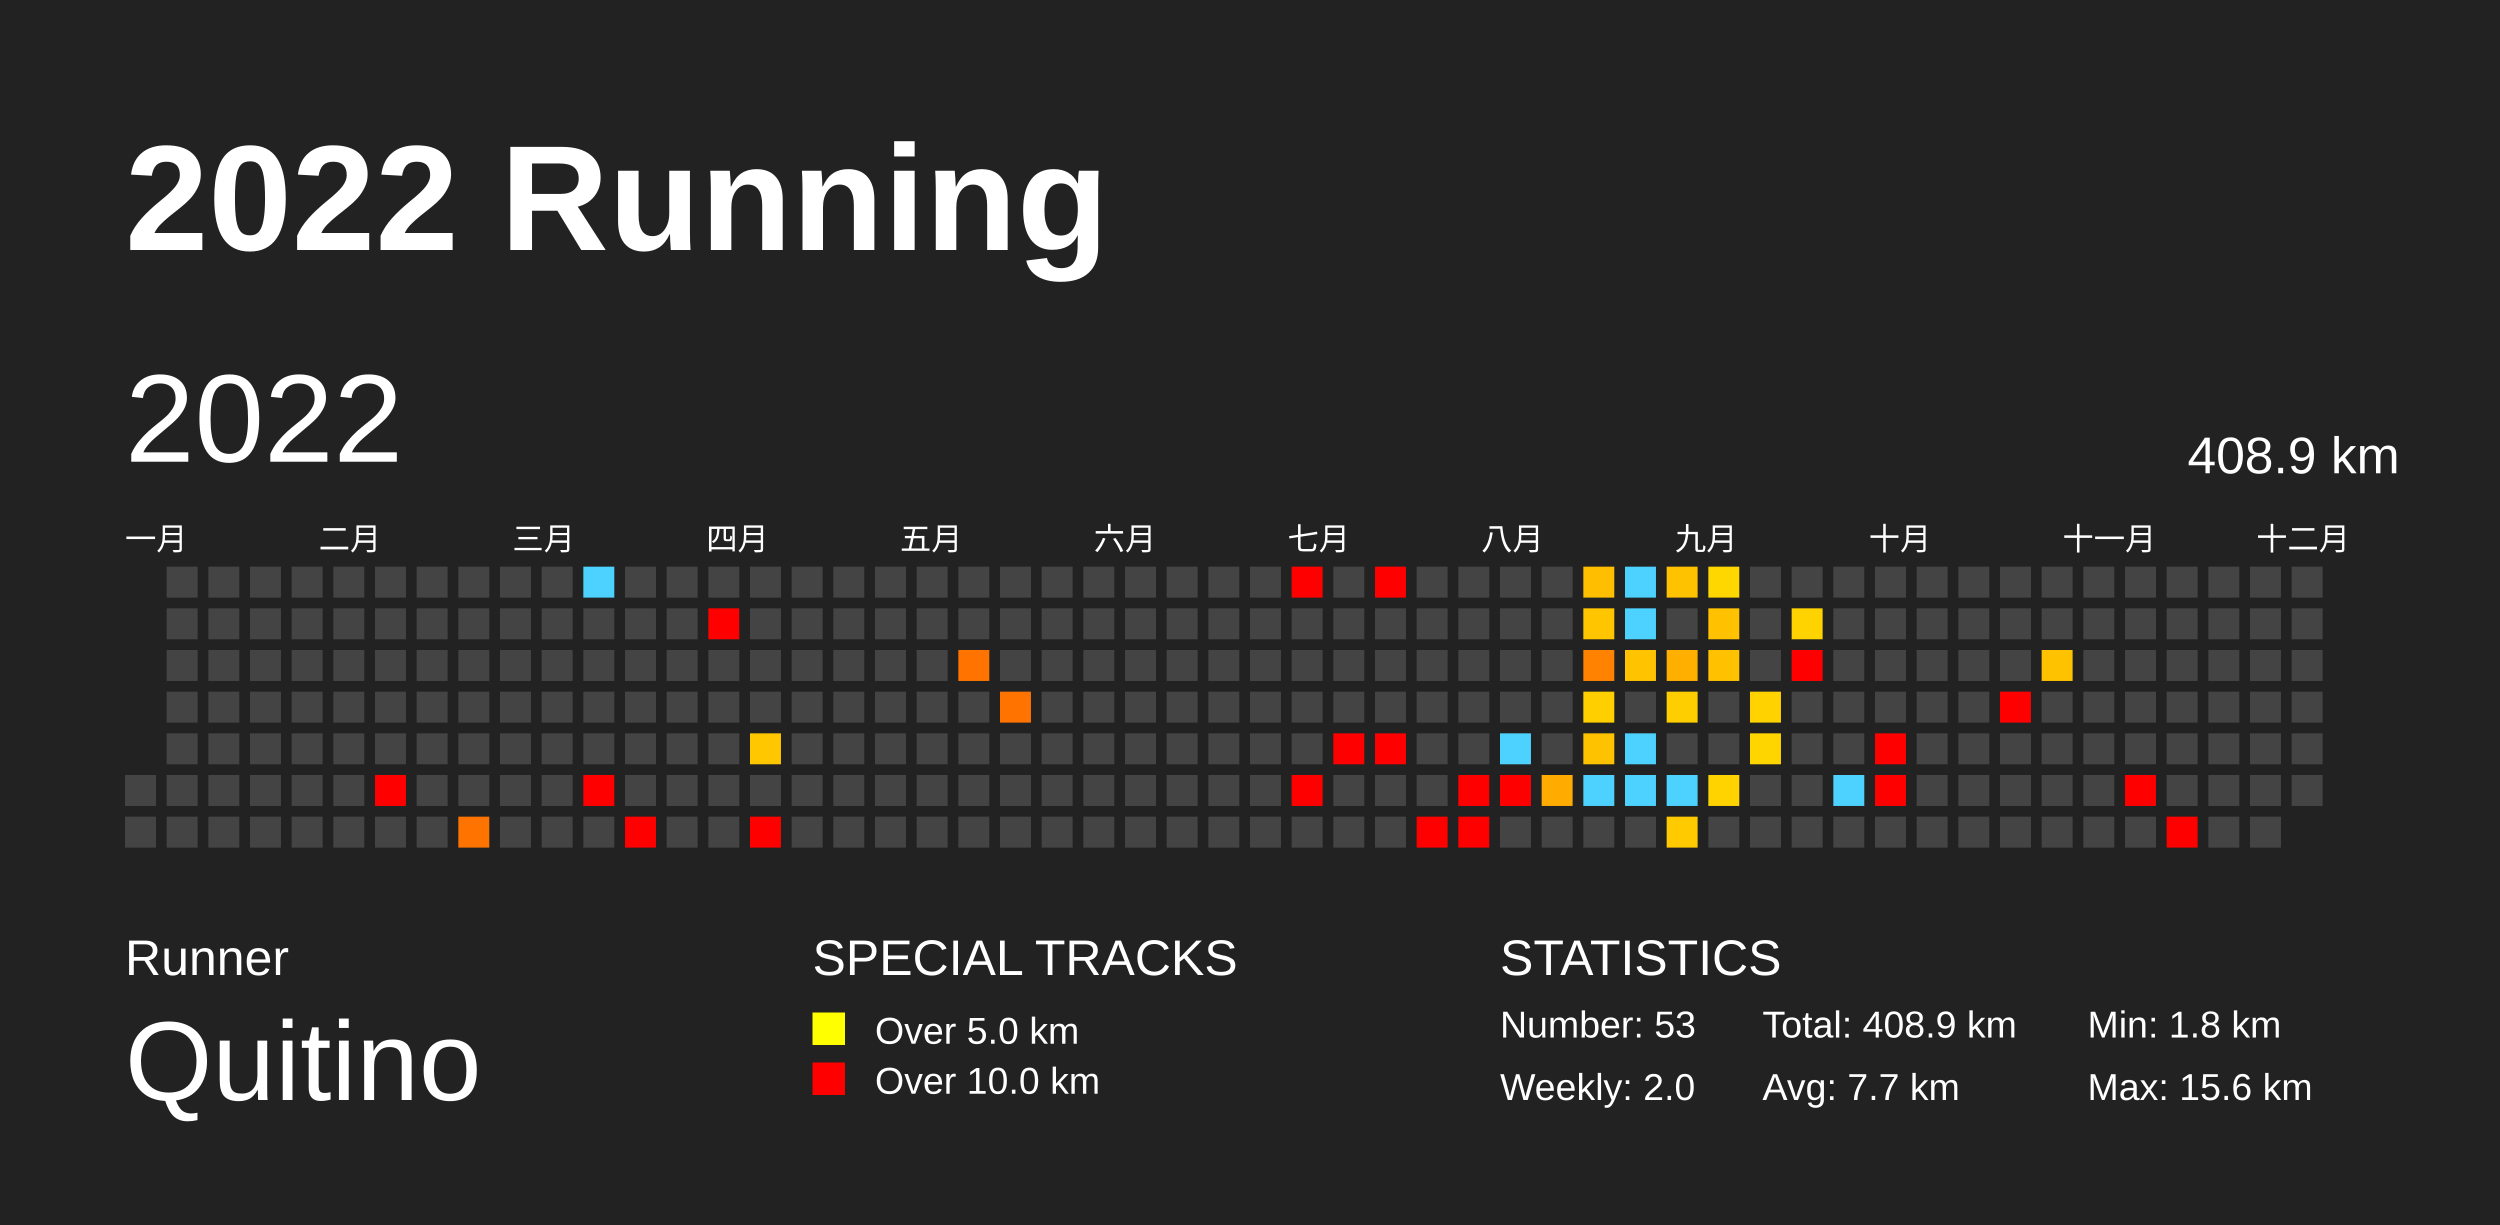
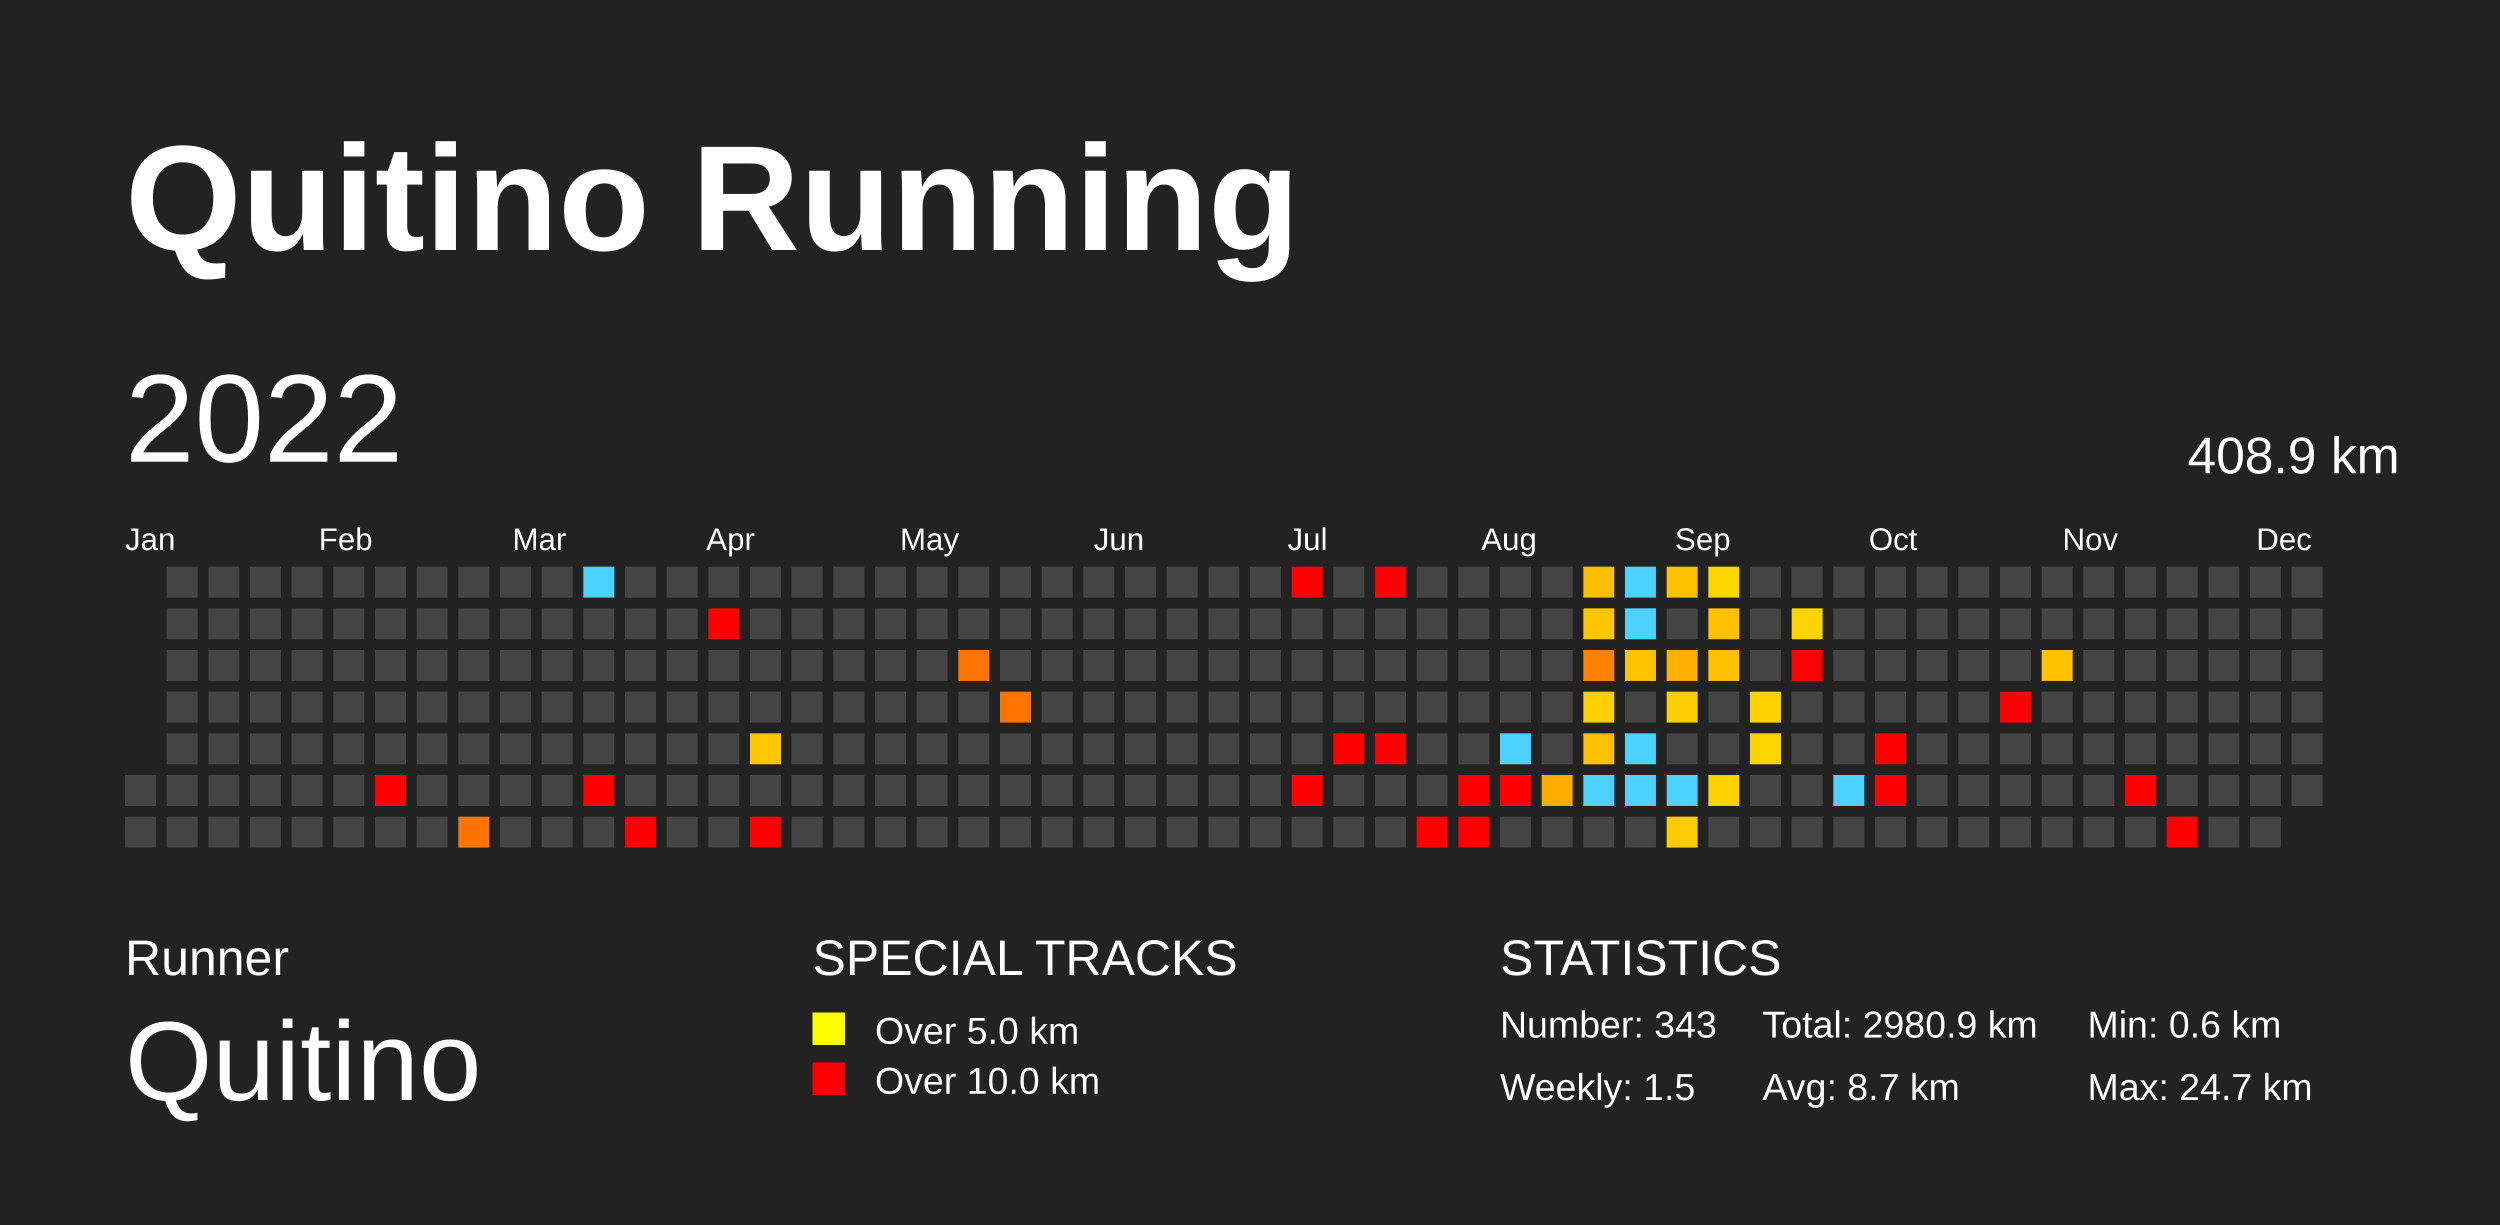
<svg xmlns="http://www.w3.org/2000/svg" baseProfile="full" height="98mm" version="1.1" viewBox="0,0,200,98" width="200mm">
-   <defs />
+   <defs>
+     <pattern height="2" id="indoor-stripe" patternUnits="userSpaceOnUse" width="2">
+       <line stroke="white" stroke-opacity="0.45" stroke-width="0.5" x1="0" x2="2" y1="2" y2="0" />
+     </pattern>
+   </defs>
  <rect fill="#222222" height="98" width="200" x="0" y="0" />
-   <text fill="#FFFFFF" style="font-size:12px; font-family:Arial; font-weight:bold;" x="10" y="20">2022 Running</text>
+   <text fill="#FFFFFF" style="font-size:12px; font-family:Arial; font-weight:bold;" x="10" y="20">Quitino Running</text>
  <text fill="#FFFFFF" style="font-size:4px; font-family:Arial" x="10" y="78">Runner</text>
  <text fill="#FFFFFF" style="font-size:9px; font-family:Arial" x="10" y="88">Quitino</text>
  <text fill="#FFFFFF" style="font-size:4px; font-family:Arial" x="65" y="78">SPECIAL TRACKS</text>
  <rect fill="yellow" height="2.6" width="2.6" x="65" y="81" />
  <text fill="#FFFFFF" style="font-size:3px; font-family:Arial" x="70" y="83.5">Over 5.0 km</text>
  <rect fill="red" height="2.6" width="2.6" x="65" y="85" />
  <text fill="#FFFFFF" style="font-size:3px; font-family:Arial" x="70" y="87.5">Over 10.0 km</text>
  <text fill="#FFFFFF" style="font-size:4px; font-family:Arial" x="120" y="78">STATISTICS</text>
-   <text fill="#FFFFFF" style="font-size:3px; font-family:Arial" x="120" y="83">Number: 53</text>
-   <text fill="#FFFFFF" style="font-size:3px; font-family:Arial" x="120" y="88">Weekly: 2.0</text>
-   <text fill="#FFFFFF" style="font-size:3px; font-family:Arial" x="141" y="83">Total: 408.9 km</text>
-   <text fill="#FFFFFF" style="font-size:3px; font-family:Arial" x="141" y="88">Avg: 7.7 km</text>
-   <text fill="#FFFFFF" style="font-size:3px; font-family:Arial" x="167" y="83">Min: 1.8 km</text>
-   <text fill="#FFFFFF" style="font-size:3px; font-family:Arial" x="167" y="88">Max: 15.6 km</text>
+   <text fill="#FFFFFF" style="font-size:3px; font-family:Arial" x="120" y="83">Number: 343</text>
+   <text fill="#FFFFFF" style="font-size:3px; font-family:Arial" x="120" y="88">Weekly: 1.5</text>
+   <text fill="#FFFFFF" style="font-size:3px; font-family:Arial" x="141" y="83">Total: 2980.9 km</text>
+   <text fill="#FFFFFF" style="font-size:3px; font-family:Arial" x="141" y="88">Avg: 8.7 km</text>
+   <text fill="#FFFFFF" style="font-size:3px; font-family:Arial" x="167" y="83">Min: 0.6 km</text>
+   <text fill="#FFFFFF" style="font-size:3px; font-family:Arial" x="167" y="88">Max: 24.7 km</text>
  <text dominant-baseline="hanging" fill="#FFFFFF" style="font-size:10.0px; font-family:Arial;" x="10" y="30">2022</text>
  <text dominant-baseline="hanging" fill="#FFFFFF" style="font-size:4.125px; font-family:Arial;" x="175" y="35">408.9 km</text>
-   <text fill="#FFFFFF" style="font-size:2.5px; font-family:Arial" x="10.0" y="44">一月</text>
-   <text fill="#FFFFFF" style="font-size:2.5px; font-family:Arial" x="25.5" y="44">二月</text>
-   <text fill="#FFFFFF" style="font-size:2.5px; font-family:Arial" x="41.0" y="44">三月</text>
-   <text fill="#FFFFFF" style="font-size:2.5px; font-family:Arial" x="56.5" y="44">四月</text>
-   <text fill="#FFFFFF" style="font-size:2.5px; font-family:Arial" x="72.0" y="44">五月</text>
-   <text fill="#FFFFFF" style="font-size:2.5px; font-family:Arial" x="87.5" y="44">六月</text>
-   <text fill="#FFFFFF" style="font-size:2.5px; font-family:Arial" x="103.0" y="44">七月</text>
-   <text fill="#FFFFFF" style="font-size:2.5px; font-family:Arial" x="118.5" y="44">八月</text>
-   <text fill="#FFFFFF" style="font-size:2.5px; font-family:Arial" x="134.0" y="44">九月</text>
-   <text fill="#FFFFFF" style="font-size:2.5px; font-family:Arial" x="149.5" y="44">十月</text>
-   <text fill="#FFFFFF" style="font-size:2.5px; font-family:Arial" x="165.0" y="44">十一月</text>
-   <text fill="#FFFFFF" style="font-size:2.5px; font-family:Arial" x="180.5" y="44">十二月</text>
+   <text fill="#FFFFFF" style="font-size:2.5px; font-family:Arial" x="10.0" y="44">Jan</text>
+   <text fill="#FFFFFF" style="font-size:2.5px; font-family:Arial" x="25.5" y="44">Feb</text>
+   <text fill="#FFFFFF" style="font-size:2.5px; font-family:Arial" x="41.0" y="44">Mar</text>
+   <text fill="#FFFFFF" style="font-size:2.5px; font-family:Arial" x="56.5" y="44">Apr</text>
+   <text fill="#FFFFFF" style="font-size:2.5px; font-family:Arial" x="72.0" y="44">May</text>
+   <text fill="#FFFFFF" style="font-size:2.5px; font-family:Arial" x="87.5" y="44">Jun</text>
+   <text fill="#FFFFFF" style="font-size:2.5px; font-family:Arial" x="103.0" y="44">Jul</text>
+   <text fill="#FFFFFF" style="font-size:2.5px; font-family:Arial" x="118.5" y="44">Aug</text>
+   <text fill="#FFFFFF" style="font-size:2.5px; font-family:Arial" x="134.0" y="44">Sep</text>
+   <text fill="#FFFFFF" style="font-size:2.5px; font-family:Arial" x="149.5" y="44">Oct</text>
+   <text fill="#FFFFFF" style="font-size:2.5px; font-family:Arial" x="165.0" y="44">Nov</text>
+   <text fill="#FFFFFF" style="font-size:2.5px; font-family:Arial" x="180.5" y="44">Dec</text>
  <rect fill="#444444" height="2.476" width="2.476" x="10" y="62" />
  <rect fill="#444444" height="2.476" width="2.476" x="10" y="65.333" />
  <rect fill="#444444" height="2.476" width="2.476" x="13.333" y="45.333" />
  <rect fill="#444444" height="2.476" width="2.476" x="13.333" y="48.667" />
  <rect fill="#444444" height="2.476" width="2.476" x="13.333" y="52" />
  <rect fill="#444444" height="2.476" width="2.476" x="13.333" y="55.333" />
  <rect fill="#444444" height="2.476" width="2.476" x="13.333" y="58.667" />
  <rect fill="#444444" height="2.476" width="2.476" x="13.333" y="62" />
  <rect fill="#444444" height="2.476" width="2.476" x="13.333" y="65.333" />
  <rect fill="#444444" height="2.476" width="2.476" x="16.667" y="45.333" />
  <rect fill="#444444" height="2.476" width="2.476" x="16.667" y="48.667" />
  <rect fill="#444444" height="2.476" width="2.476" x="16.667" y="52" />
  <rect fill="#444444" height="2.476" width="2.476" x="16.667" y="55.333" />
  <rect fill="#444444" height="2.476" width="2.476" x="16.667" y="58.667" />
  <rect fill="#444444" height="2.476" width="2.476" x="16.667" y="62" />
  <rect fill="#444444" height="2.476" width="2.476" x="16.667" y="65.333" />
  <rect fill="#444444" height="2.476" width="2.476" x="20.0" y="45.333" />
  <rect fill="#444444" height="2.476" width="2.476" x="20.0" y="48.667" />
  <rect fill="#444444" height="2.476" width="2.476" x="20.0" y="52" />
  <rect fill="#444444" height="2.476" width="2.476" x="20.0" y="55.333" />
  <rect fill="#444444" height="2.476" width="2.476" x="20.0" y="58.667" />
  <rect fill="#444444" height="2.476" width="2.476" x="20.0" y="62" />
  <rect fill="#444444" height="2.476" width="2.476" x="20.0" y="65.333" />
  <rect fill="#444444" height="2.476" width="2.476" x="23.333" y="45.333" />
  <rect fill="#444444" height="2.476" width="2.476" x="23.333" y="48.667" />
  <rect fill="#444444" height="2.476" width="2.476" x="23.333" y="52" />
  <rect fill="#444444" height="2.476" width="2.476" x="23.333" y="55.333" />
  <rect fill="#444444" height="2.476" width="2.476" x="23.333" y="58.667" />
  <rect fill="#444444" height="2.476" width="2.476" x="23.333" y="62" />
  <rect fill="#444444" height="2.476" width="2.476" x="23.333" y="65.333" />
  <rect fill="#444444" height="2.476" width="2.476" x="26.667" y="45.333" />
  <rect fill="#444444" height="2.476" width="2.476" x="26.667" y="48.667" />
  <rect fill="#444444" height="2.476" width="2.476" x="26.667" y="52" />
  <rect fill="#444444" height="2.476" width="2.476" x="26.667" y="55.333" />
  <rect fill="#444444" height="2.476" width="2.476" x="26.667" y="58.667" />
  <rect fill="#444444" height="2.476" width="2.476" x="26.667" y="62" />
  <rect fill="#444444" height="2.476" width="2.476" x="26.667" y="65.333" />
  <rect fill="#444444" height="2.476" width="2.476" x="30" y="45.333" />
  <rect fill="#444444" height="2.476" width="2.476" x="30" y="48.667" />
  <rect fill="#444444" height="2.476" width="2.476" x="30" y="52" />
  <rect fill="#444444" height="2.476" width="2.476" x="30" y="55.333" />
  <rect fill="#444444" height="2.476" width="2.476" x="30" y="58.667" />
  <rect fill="red" height="2.476" width="2.476" x="30" y="62" />
  <rect fill="#444444" height="2.476" width="2.476" x="30" y="65.333" />
  <rect fill="#444444" height="2.476" width="2.476" x="33.333" y="45.333" />
  <rect fill="#444444" height="2.476" width="2.476" x="33.333" y="48.667" />
  <rect fill="#444444" height="2.476" width="2.476" x="33.333" y="52" />
  <rect fill="#444444" height="2.476" width="2.476" x="33.333" y="55.333" />
  <rect fill="#444444" height="2.476" width="2.476" x="33.333" y="58.667" />
  <rect fill="#444444" height="2.476" width="2.476" x="33.333" y="62" />
  <rect fill="#444444" height="2.476" width="2.476" x="33.333" y="65.333" />
  <rect fill="#444444" height="2.476" width="2.476" x="36.667" y="45.333" />
  <rect fill="#444444" height="2.476" width="2.476" x="36.667" y="48.667" />
  <rect fill="#444444" height="2.476" width="2.476" x="36.667" y="52" />
  <rect fill="#444444" height="2.476" width="2.476" x="36.667" y="55.333" />
  <rect fill="#444444" height="2.476" width="2.476" x="36.667" y="58.667" />
  <rect fill="#444444" height="2.476" width="2.476" x="36.667" y="62" />
  <rect fill="#ff7300" height="2.476" width="2.476" x="36.667" y="65.333" />
  <rect fill="#444444" height="2.476" width="2.476" x="40.0" y="45.333" />
  <rect fill="#444444" height="2.476" width="2.476" x="40.0" y="48.667" />
  <rect fill="#444444" height="2.476" width="2.476" x="40.0" y="52" />
  <rect fill="#444444" height="2.476" width="2.476" x="40.0" y="55.333" />
  <rect fill="#444444" height="2.476" width="2.476" x="40.0" y="58.667" />
  <rect fill="#444444" height="2.476" width="2.476" x="40.0" y="62" />
  <rect fill="#444444" height="2.476" width="2.476" x="40.0" y="65.333" />
  <rect fill="#444444" height="2.476" width="2.476" x="43.333" y="45.333" />
  <rect fill="#444444" height="2.476" width="2.476" x="43.333" y="48.667" />
  <rect fill="#444444" height="2.476" width="2.476" x="43.333" y="52" />
  <rect fill="#444444" height="2.476" width="2.476" x="43.333" y="55.333" />
  <rect fill="#444444" height="2.476" width="2.476" x="43.333" y="58.667" />
  <rect fill="#444444" height="2.476" width="2.476" x="43.333" y="62" />
  <rect fill="#444444" height="2.476" width="2.476" x="43.333" y="65.333" />
  <rect fill="#4dd2ff" height="2.476" width="2.476" x="46.667" y="45.333" />
  <rect fill="#444444" height="2.476" width="2.476" x="46.667" y="48.667" />
  <rect fill="#444444" height="2.476" width="2.476" x="46.667" y="52" />
  <rect fill="#444444" height="2.476" width="2.476" x="46.667" y="55.333" />
  <rect fill="#444444" height="2.476" width="2.476" x="46.667" y="58.667" />
  <rect fill="red" height="2.476" width="2.476" x="46.667" y="62" />
  <rect fill="#444444" height="2.476" width="2.476" x="46.667" y="65.333" />
  <rect fill="#444444" height="2.476" width="2.476" x="50" y="45.333" />
  <rect fill="#444444" height="2.476" width="2.476" x="50" y="48.667" />
  <rect fill="#444444" height="2.476" width="2.476" x="50" y="52" />
  <rect fill="#444444" height="2.476" width="2.476" x="50" y="55.333" />
  <rect fill="#444444" height="2.476" width="2.476" x="50" y="58.667" />
  <rect fill="#444444" height="2.476" width="2.476" x="50" y="62" />
  <rect fill="red" height="2.476" width="2.476" x="50" y="65.333" />
  <rect fill="#444444" height="2.476" width="2.476" x="53.333" y="45.333" />
  <rect fill="#444444" height="2.476" width="2.476" x="53.333" y="48.667" />
  <rect fill="#444444" height="2.476" width="2.476" x="53.333" y="52" />
  <rect fill="#444444" height="2.476" width="2.476" x="53.333" y="55.333" />
  <rect fill="#444444" height="2.476" width="2.476" x="53.333" y="58.667" />
  <rect fill="#444444" height="2.476" width="2.476" x="53.333" y="62" />
  <rect fill="#444444" height="2.476" width="2.476" x="53.333" y="65.333" />
  <rect fill="#444444" height="2.476" width="2.476" x="56.667" y="45.333" />
  <rect fill="red" height="2.476" width="2.476" x="56.667" y="48.667" />
  <rect fill="#444444" height="2.476" width="2.476" x="56.667" y="52" />
  <rect fill="#444444" height="2.476" width="2.476" x="56.667" y="55.333" />
  <rect fill="#444444" height="2.476" width="2.476" x="56.667" y="58.667" />
  <rect fill="#444444" height="2.476" width="2.476" x="56.667" y="62" />
  <rect fill="#444444" height="2.476" width="2.476" x="56.667" y="65.333" />
  <rect fill="#444444" height="2.476" width="2.476" x="60" y="45.333" />
  <rect fill="#444444" height="2.476" width="2.476" x="60" y="48.667" />
  <rect fill="#444444" height="2.476" width="2.476" x="60" y="52" />
  <rect fill="#444444" height="2.476" width="2.476" x="60" y="55.333" />
  <rect fill="#ffc700" height="2.476" width="2.476" x="60" y="58.667" />
  <rect fill="#444444" height="2.476" width="2.476" x="60" y="62" />
  <rect fill="red" height="2.476" width="2.476" x="60" y="65.333" />
  <rect fill="#444444" height="2.476" width="2.476" x="63.333" y="45.333" />
  <rect fill="#444444" height="2.476" width="2.476" x="63.333" y="48.667" />
  <rect fill="#444444" height="2.476" width="2.476" x="63.333" y="52" />
  <rect fill="#444444" height="2.476" width="2.476" x="63.333" y="55.333" />
  <rect fill="#444444" height="2.476" width="2.476" x="63.333" y="58.667" />
  <rect fill="#444444" height="2.476" width="2.476" x="63.333" y="62" />
  <rect fill="#444444" height="2.476" width="2.476" x="63.333" y="65.333" />
  <rect fill="#444444" height="2.476" width="2.476" x="66.667" y="45.333" />
  <rect fill="#444444" height="2.476" width="2.476" x="66.667" y="48.667" />
  <rect fill="#444444" height="2.476" width="2.476" x="66.667" y="52" />
  <rect fill="#444444" height="2.476" width="2.476" x="66.667" y="55.333" />
  <rect fill="#444444" height="2.476" width="2.476" x="66.667" y="58.667" />
  <rect fill="#444444" height="2.476" width="2.476" x="66.667" y="62" />
  <rect fill="#444444" height="2.476" width="2.476" x="66.667" y="65.333" />
  <rect fill="#444444" height="2.476" width="2.476" x="70" y="45.333" />
  <rect fill="#444444" height="2.476" width="2.476" x="70" y="48.667" />
  <rect fill="#444444" height="2.476" width="2.476" x="70" y="52" />
  <rect fill="#444444" height="2.476" width="2.476" x="70" y="55.333" />
  <rect fill="#444444" height="2.476" width="2.476" x="70" y="58.667" />
  <rect fill="#444444" height="2.476" width="2.476" x="70" y="62" />
  <rect fill="#444444" height="2.476" width="2.476" x="70" y="65.333" />
  <rect fill="#444444" height="2.476" width="2.476" x="73.333" y="45.333" />
  <rect fill="#444444" height="2.476" width="2.476" x="73.333" y="48.667" />
  <rect fill="#444444" height="2.476" width="2.476" x="73.333" y="52" />
  <rect fill="#444444" height="2.476" width="2.476" x="73.333" y="55.333" />
  <rect fill="#444444" height="2.476" width="2.476" x="73.333" y="58.667" />
  <rect fill="#444444" height="2.476" width="2.476" x="73.333" y="62" />
  <rect fill="#444444" height="2.476" width="2.476" x="73.333" y="65.333" />
  <rect fill="#444444" height="2.476" width="2.476" x="76.667" y="45.333" />
  <rect fill="#444444" height="2.476" width="2.476" x="76.667" y="48.667" />
  <rect fill="#ff7400" height="2.476" width="2.476" x="76.667" y="52" />
  <rect fill="#444444" height="2.476" width="2.476" x="76.667" y="55.333" />
  <rect fill="#444444" height="2.476" width="2.476" x="76.667" y="58.667" />
  <rect fill="#444444" height="2.476" width="2.476" x="76.667" y="62" />
  <rect fill="#444444" height="2.476" width="2.476" x="76.667" y="65.333" />
  <rect fill="#444444" height="2.476" width="2.476" x="80.0" y="45.333" />
  <rect fill="#444444" height="2.476" width="2.476" x="80.0" y="48.667" />
  <rect fill="#444444" height="2.476" width="2.476" x="80.0" y="52" />
  <rect fill="#ff7300" height="2.476" width="2.476" x="80.0" y="55.333" />
  <rect fill="#444444" height="2.476" width="2.476" x="80.0" y="58.667" />
  <rect fill="#444444" height="2.476" width="2.476" x="80.0" y="62" />
  <rect fill="#444444" height="2.476" width="2.476" x="80.0" y="65.333" />
  <rect fill="#444444" height="2.476" width="2.476" x="83.333" y="45.333" />
  <rect fill="#444444" height="2.476" width="2.476" x="83.333" y="48.667" />
  <rect fill="#444444" height="2.476" width="2.476" x="83.333" y="52" />
  <rect fill="#444444" height="2.476" width="2.476" x="83.333" y="55.333" />
  <rect fill="#444444" height="2.476" width="2.476" x="83.333" y="58.667" />
  <rect fill="#444444" height="2.476" width="2.476" x="83.333" y="62" />
  <rect fill="#444444" height="2.476" width="2.476" x="83.333" y="65.333" />
  <rect fill="#444444" height="2.476" width="2.476" x="86.667" y="45.333" />
  <rect fill="#444444" height="2.476" width="2.476" x="86.667" y="48.667" />
  <rect fill="#444444" height="2.476" width="2.476" x="86.667" y="52" />
  <rect fill="#444444" height="2.476" width="2.476" x="86.667" y="55.333" />
  <rect fill="#444444" height="2.476" width="2.476" x="86.667" y="58.667" />
  <rect fill="#444444" height="2.476" width="2.476" x="86.667" y="62" />
  <rect fill="#444444" height="2.476" width="2.476" x="86.667" y="65.333" />
  <rect fill="#444444" height="2.476" width="2.476" x="90" y="45.333" />
  <rect fill="#444444" height="2.476" width="2.476" x="90" y="48.667" />
  <rect fill="#444444" height="2.476" width="2.476" x="90" y="52" />
  <rect fill="#444444" height="2.476" width="2.476" x="90" y="55.333" />
  <rect fill="#444444" height="2.476" width="2.476" x="90" y="58.667" />
  <rect fill="#444444" height="2.476" width="2.476" x="90" y="62" />
  <rect fill="#444444" height="2.476" width="2.476" x="90" y="65.333" />
  <rect fill="#444444" height="2.476" width="2.476" x="93.333" y="45.333" />
  <rect fill="#444444" height="2.476" width="2.476" x="93.333" y="48.667" />
  <rect fill="#444444" height="2.476" width="2.476" x="93.333" y="52" />
  <rect fill="#444444" height="2.476" width="2.476" x="93.333" y="55.333" />
  <rect fill="#444444" height="2.476" width="2.476" x="93.333" y="58.667" />
  <rect fill="#444444" height="2.476" width="2.476" x="93.333" y="62" />
  <rect fill="#444444" height="2.476" width="2.476" x="93.333" y="65.333" />
  <rect fill="#444444" height="2.476" width="2.476" x="96.667" y="45.333" />
  <rect fill="#444444" height="2.476" width="2.476" x="96.667" y="48.667" />
  <rect fill="#444444" height="2.476" width="2.476" x="96.667" y="52" />
  <rect fill="#444444" height="2.476" width="2.476" x="96.667" y="55.333" />
  <rect fill="#444444" height="2.476" width="2.476" x="96.667" y="58.667" />
  <rect fill="#444444" height="2.476" width="2.476" x="96.667" y="62" />
  <rect fill="#444444" height="2.476" width="2.476" x="96.667" y="65.333" />
  <rect fill="#444444" height="2.476" width="2.476" x="100" y="45.333" />
  <rect fill="#444444" height="2.476" width="2.476" x="100" y="48.667" />
  <rect fill="#444444" height="2.476" width="2.476" x="100" y="52" />
  <rect fill="#444444" height="2.476" width="2.476" x="100" y="55.333" />
  <rect fill="#444444" height="2.476" width="2.476" x="100" y="58.667" />
  <rect fill="#444444" height="2.476" width="2.476" x="100" y="62" />
  <rect fill="#444444" height="2.476" width="2.476" x="100" y="65.333" />
  <rect fill="red" height="2.476" width="2.476" x="103.333" y="45.333" />
  <rect fill="#444444" height="2.476" width="2.476" x="103.333" y="48.667" />
  <rect fill="#444444" height="2.476" width="2.476" x="103.333" y="52" />
  <rect fill="#444444" height="2.476" width="2.476" x="103.333" y="55.333" />
  <rect fill="#444444" height="2.476" width="2.476" x="103.333" y="58.667" />
  <rect fill="red" height="2.476" width="2.476" x="103.333" y="62" />
  <rect fill="#444444" height="2.476" width="2.476" x="103.333" y="65.333" />
  <rect fill="#444444" height="2.476" width="2.476" x="106.667" y="45.333" />
  <rect fill="#444444" height="2.476" width="2.476" x="106.667" y="48.667" />
  <rect fill="#444444" height="2.476" width="2.476" x="106.667" y="52" />
  <rect fill="#444444" height="2.476" width="2.476" x="106.667" y="55.333" />
  <rect fill="red" height="2.476" width="2.476" x="106.667" y="58.667" />
  <rect fill="#444444" height="2.476" width="2.476" x="106.667" y="62" />
  <rect fill="#444444" height="2.476" width="2.476" x="106.667" y="65.333" />
  <rect fill="red" height="2.476" width="2.476" x="110" y="45.333" />
  <rect fill="#444444" height="2.476" width="2.476" x="110" y="48.667" />
  <rect fill="#444444" height="2.476" width="2.476" x="110" y="52" />
  <rect fill="#444444" height="2.476" width="2.476" x="110" y="55.333" />
  <rect fill="red" height="2.476" width="2.476" x="110" y="58.667" />
  <rect fill="#444444" height="2.476" width="2.476" x="110" y="62" />
  <rect fill="#444444" height="2.476" width="2.476" x="110" y="65.333" />
  <rect fill="#444444" height="2.476" width="2.476" x="113.333" y="45.333" />
  <rect fill="#444444" height="2.476" width="2.476" x="113.333" y="48.667" />
  <rect fill="#444444" height="2.476" width="2.476" x="113.333" y="52" />
  <rect fill="#444444" height="2.476" width="2.476" x="113.333" y="55.333" />
  <rect fill="#444444" height="2.476" width="2.476" x="113.333" y="58.667" />
  <rect fill="#444444" height="2.476" width="2.476" x="113.333" y="62" />
  <rect fill="red" height="2.476" width="2.476" x="113.333" y="65.333" />
  <rect fill="#444444" height="2.476" width="2.476" x="116.667" y="45.333" />
  <rect fill="#444444" height="2.476" width="2.476" x="116.667" y="48.667" />
  <rect fill="#444444" height="2.476" width="2.476" x="116.667" y="52" />
  <rect fill="#444444" height="2.476" width="2.476" x="116.667" y="55.333" />
  <rect fill="#444444" height="2.476" width="2.476" x="116.667" y="58.667" />
  <rect fill="red" height="2.476" width="2.476" x="116.667" y="62" />
  <rect fill="red" height="2.476" width="2.476" x="116.667" y="65.333" />
  <rect fill="#444444" height="2.476" width="2.476" x="120" y="45.333" />
  <rect fill="#444444" height="2.476" width="2.476" x="120" y="48.667" />
  <rect fill="#444444" height="2.476" width="2.476" x="120" y="52" />
  <rect fill="#444444" height="2.476" width="2.476" x="120" y="55.333" />
  <rect fill="#4dd2ff" height="2.476" width="2.476" x="120" y="58.667" />
  <rect fill="red" height="2.476" width="2.476" x="120" y="62" />
  <rect fill="#444444" height="2.476" width="2.476" x="120" y="65.333" />
  <rect fill="#444444" height="2.476" width="2.476" x="123.333" y="45.333" />
  <rect fill="#444444" height="2.476" width="2.476" x="123.333" y="48.667" />
  <rect fill="#444444" height="2.476" width="2.476" x="123.333" y="52" />
  <rect fill="#444444" height="2.476" width="2.476" x="123.333" y="55.333" />
  <rect fill="#444444" height="2.476" width="2.476" x="123.333" y="58.667" />
  <rect fill="#ffab00" height="2.476" width="2.476" x="123.333" y="62" />
  <rect fill="#444444" height="2.476" width="2.476" x="123.333" y="65.333" />
  <rect fill="#ffbf00" height="2.476" width="2.476" x="126.667" y="45.333" />
  <rect fill="#ffc600" height="2.476" width="2.476" x="126.667" y="48.667" />
  <rect fill="#ff8300" height="2.476" width="2.476" x="126.667" y="52" />
  <rect fill="#ffcf00" height="2.476" width="2.476" x="126.667" y="55.333" />
  <rect fill="#ffc200" height="2.476" width="2.476" x="126.667" y="58.667" />
  <rect fill="#4dd2ff" height="2.476" width="2.476" x="126.667" y="62" />
  <rect fill="#444444" height="2.476" width="2.476" x="126.667" y="65.333" />
  <rect fill="#4dd2ff" height="2.476" width="2.476" x="130" y="45.333" />
  <rect fill="#4dd2ff" height="2.476" width="2.476" x="130" y="48.667" />
  <rect fill="#ffc300" height="2.476" width="2.476" x="130" y="52" />
  <rect fill="#444444" height="2.476" width="2.476" x="130" y="55.333" />
  <rect fill="#4dd2ff" height="2.476" width="2.476" x="130" y="58.667" />
  <rect fill="#4dd2ff" height="2.476" width="2.476" x="130" y="62" />
  <rect fill="#444444" height="2.476" width="2.476" x="130" y="65.333" />
  <rect fill="#ffc200" height="2.476" width="2.476" x="133.333" y="45.333" />
  <rect fill="#444444" height="2.476" width="2.476" x="133.333" y="48.667" />
  <rect fill="#ffaf00" height="2.476" width="2.476" x="133.333" y="52" />
  <rect fill="#ffce00" height="2.476" width="2.476" x="133.333" y="55.333" />
  <rect fill="#444444" height="2.476" width="2.476" x="133.333" y="58.667" />
  <rect fill="#4dd2ff" height="2.476" width="2.476" x="133.333" y="62" />
  <rect fill="#ffcb00" height="2.476" width="2.476" x="133.333" y="65.333" />
  <rect fill="#ffd700" height="2.476" width="2.476" x="136.667" y="45.333" />
  <rect fill="#ffc100" height="2.476" width="2.476" x="136.667" y="48.667" />
  <rect fill="#ffc100" height="2.476" width="2.476" x="136.667" y="52" />
  <rect fill="#444444" height="2.476" width="2.476" x="136.667" y="55.333" />
  <rect fill="#444444" height="2.476" width="2.476" x="136.667" y="58.667" />
  <rect fill="#ffd300" height="2.476" width="2.476" x="136.667" y="62" />
  <rect fill="#444444" height="2.476" width="2.476" x="136.667" y="65.333" />
  <rect fill="#444444" height="2.476" width="2.476" x="140" y="45.333" />
  <rect fill="#444444" height="2.476" width="2.476" x="140" y="48.667" />
  <rect fill="#444444" height="2.476" width="2.476" x="140" y="52" />
  <rect fill="#ffd200" height="2.476" width="2.476" x="140" y="55.333" />
  <rect fill="#ffd500" height="2.476" width="2.476" x="140" y="58.667" />
  <rect fill="#444444" height="2.476" width="2.476" x="140" y="62" />
  <rect fill="#444444" height="2.476" width="2.476" x="140" y="65.333" />
  <rect fill="#444444" height="2.476" width="2.476" x="143.333" y="45.333" />
  <rect fill="#ffd300" height="2.476" width="2.476" x="143.333" y="48.667" />
  <rect fill="red" height="2.476" width="2.476" x="143.333" y="52" />
  <rect fill="#444444" height="2.476" width="2.476" x="143.333" y="55.333" />
  <rect fill="#444444" height="2.476" width="2.476" x="143.333" y="58.667" />
  <rect fill="#444444" height="2.476" width="2.476" x="143.333" y="62" />
  <rect fill="#444444" height="2.476" width="2.476" x="143.333" y="65.333" />
  <rect fill="#444444" height="2.476" width="2.476" x="146.667" y="45.333" />
  <rect fill="#444444" height="2.476" width="2.476" x="146.667" y="48.667" />
  <rect fill="#444444" height="2.476" width="2.476" x="146.667" y="52" />
  <rect fill="#444444" height="2.476" width="2.476" x="146.667" y="55.333" />
  <rect fill="#444444" height="2.476" width="2.476" x="146.667" y="58.667" />
  <rect fill="#4dd2ff" height="2.476" width="2.476" x="146.667" y="62" />
  <rect fill="#444444" height="2.476" width="2.476" x="146.667" y="65.333" />
  <rect fill="#444444" height="2.476" width="2.476" x="150.0" y="45.333" />
  <rect fill="#444444" height="2.476" width="2.476" x="150.0" y="48.667" />
  <rect fill="#444444" height="2.476" width="2.476" x="150.0" y="52" />
  <rect fill="#444444" height="2.476" width="2.476" x="150.0" y="55.333" />
  <rect fill="red" height="2.476" width="2.476" x="150.0" y="58.667" />
  <rect fill="red" height="2.476" width="2.476" x="150.0" y="62" />
  <rect fill="#444444" height="2.476" width="2.476" x="150.0" y="65.333" />
  <rect fill="#444444" height="2.476" width="2.476" x="153.333" y="45.333" />
  <rect fill="#444444" height="2.476" width="2.476" x="153.333" y="48.667" />
  <rect fill="#444444" height="2.476" width="2.476" x="153.333" y="52" />
  <rect fill="#444444" height="2.476" width="2.476" x="153.333" y="55.333" />
  <rect fill="#444444" height="2.476" width="2.476" x="153.333" y="58.667" />
  <rect fill="#444444" height="2.476" width="2.476" x="153.333" y="62" />
  <rect fill="#444444" height="2.476" width="2.476" x="153.333" y="65.333" />
  <rect fill="#444444" height="2.476" width="2.476" x="156.667" y="45.333" />
  <rect fill="#444444" height="2.476" width="2.476" x="156.667" y="48.667" />
  <rect fill="#444444" height="2.476" width="2.476" x="156.667" y="52" />
  <rect fill="#444444" height="2.476" width="2.476" x="156.667" y="55.333" />
  <rect fill="#444444" height="2.476" width="2.476" x="156.667" y="58.667" />
  <rect fill="#444444" height="2.476" width="2.476" x="156.667" y="62" />
  <rect fill="#444444" height="2.476" width="2.476" x="156.667" y="65.333" />
  <rect fill="#444444" height="2.476" width="2.476" x="160" y="45.333" />
  <rect fill="#444444" height="2.476" width="2.476" x="160" y="48.667" />
  <rect fill="#444444" height="2.476" width="2.476" x="160" y="52" />
  <rect fill="red" height="2.476" width="2.476" x="160" y="55.333" />
  <rect fill="#444444" height="2.476" width="2.476" x="160" y="58.667" />
  <rect fill="#444444" height="2.476" width="2.476" x="160" y="62" />
  <rect fill="#444444" height="2.476" width="2.476" x="160" y="65.333" />
  <rect fill="#444444" height="2.476" width="2.476" x="163.333" y="45.333" />
  <rect fill="#444444" height="2.476" width="2.476" x="163.333" y="48.667" />
  <rect fill="#ffc200" height="2.476" width="2.476" x="163.333" y="52" />
  <rect fill="#444444" height="2.476" width="2.476" x="163.333" y="55.333" />
  <rect fill="#444444" height="2.476" width="2.476" x="163.333" y="58.667" />
  <rect fill="#444444" height="2.476" width="2.476" x="163.333" y="62" />
  <rect fill="#444444" height="2.476" width="2.476" x="163.333" y="65.333" />
  <rect fill="#444444" height="2.476" width="2.476" x="166.667" y="45.333" />
  <rect fill="#444444" height="2.476" width="2.476" x="166.667" y="48.667" />
  <rect fill="#444444" height="2.476" width="2.476" x="166.667" y="52" />
  <rect fill="#444444" height="2.476" width="2.476" x="166.667" y="55.333" />
  <rect fill="#444444" height="2.476" width="2.476" x="166.667" y="58.667" />
  <rect fill="#444444" height="2.476" width="2.476" x="166.667" y="62" />
  <rect fill="#444444" height="2.476" width="2.476" x="166.667" y="65.333" />
  <rect fill="#444444" height="2.476" width="2.476" x="170" y="45.333" />
  <rect fill="#444444" height="2.476" width="2.476" x="170" y="48.667" />
  <rect fill="#444444" height="2.476" width="2.476" x="170" y="52" />
  <rect fill="#444444" height="2.476" width="2.476" x="170" y="55.333" />
  <rect fill="#444444" height="2.476" width="2.476" x="170" y="58.667" />
  <rect fill="red" height="2.476" width="2.476" x="170" y="62" />
  <rect fill="#444444" height="2.476" width="2.476" x="170" y="65.333" />
  <rect fill="#444444" height="2.476" width="2.476" x="173.333" y="45.333" />
  <rect fill="#444444" height="2.476" width="2.476" x="173.333" y="48.667" />
  <rect fill="#444444" height="2.476" width="2.476" x="173.333" y="52" />
  <rect fill="#444444" height="2.476" width="2.476" x="173.333" y="55.333" />
  <rect fill="#444444" height="2.476" width="2.476" x="173.333" y="58.667" />
  <rect fill="#444444" height="2.476" width="2.476" x="173.333" y="62" />
  <rect fill="red" height="2.476" width="2.476" x="173.333" y="65.333" />
  <rect fill="#444444" height="2.476" width="2.476" x="176.667" y="45.333" />
  <rect fill="#444444" height="2.476" width="2.476" x="176.667" y="48.667" />
  <rect fill="#444444" height="2.476" width="2.476" x="176.667" y="52" />
  <rect fill="#444444" height="2.476" width="2.476" x="176.667" y="55.333" />
  <rect fill="#444444" height="2.476" width="2.476" x="176.667" y="58.667" />
  <rect fill="#444444" height="2.476" width="2.476" x="176.667" y="62" />
  <rect fill="#444444" height="2.476" width="2.476" x="176.667" y="65.333" />
  <rect fill="#444444" height="2.476" width="2.476" x="180" y="45.333" />
  <rect fill="#444444" height="2.476" width="2.476" x="180" y="48.667" />
  <rect fill="#444444" height="2.476" width="2.476" x="180" y="52" />
  <rect fill="#444444" height="2.476" width="2.476" x="180" y="55.333" />
  <rect fill="#444444" height="2.476" width="2.476" x="180" y="58.667" />
  <rect fill="#444444" height="2.476" width="2.476" x="180" y="62" />
  <rect fill="#444444" height="2.476" width="2.476" x="180" y="65.333" />
  <rect fill="#444444" height="2.476" width="2.476" x="183.333" y="45.333" />
  <rect fill="#444444" height="2.476" width="2.476" x="183.333" y="48.667" />
  <rect fill="#444444" height="2.476" width="2.476" x="183.333" y="52" />
  <rect fill="#444444" height="2.476" width="2.476" x="183.333" y="55.333" />
  <rect fill="#444444" height="2.476" width="2.476" x="183.333" y="58.667" />
  <rect fill="#444444" height="2.476" width="2.476" x="183.333" y="62" />
</svg>
